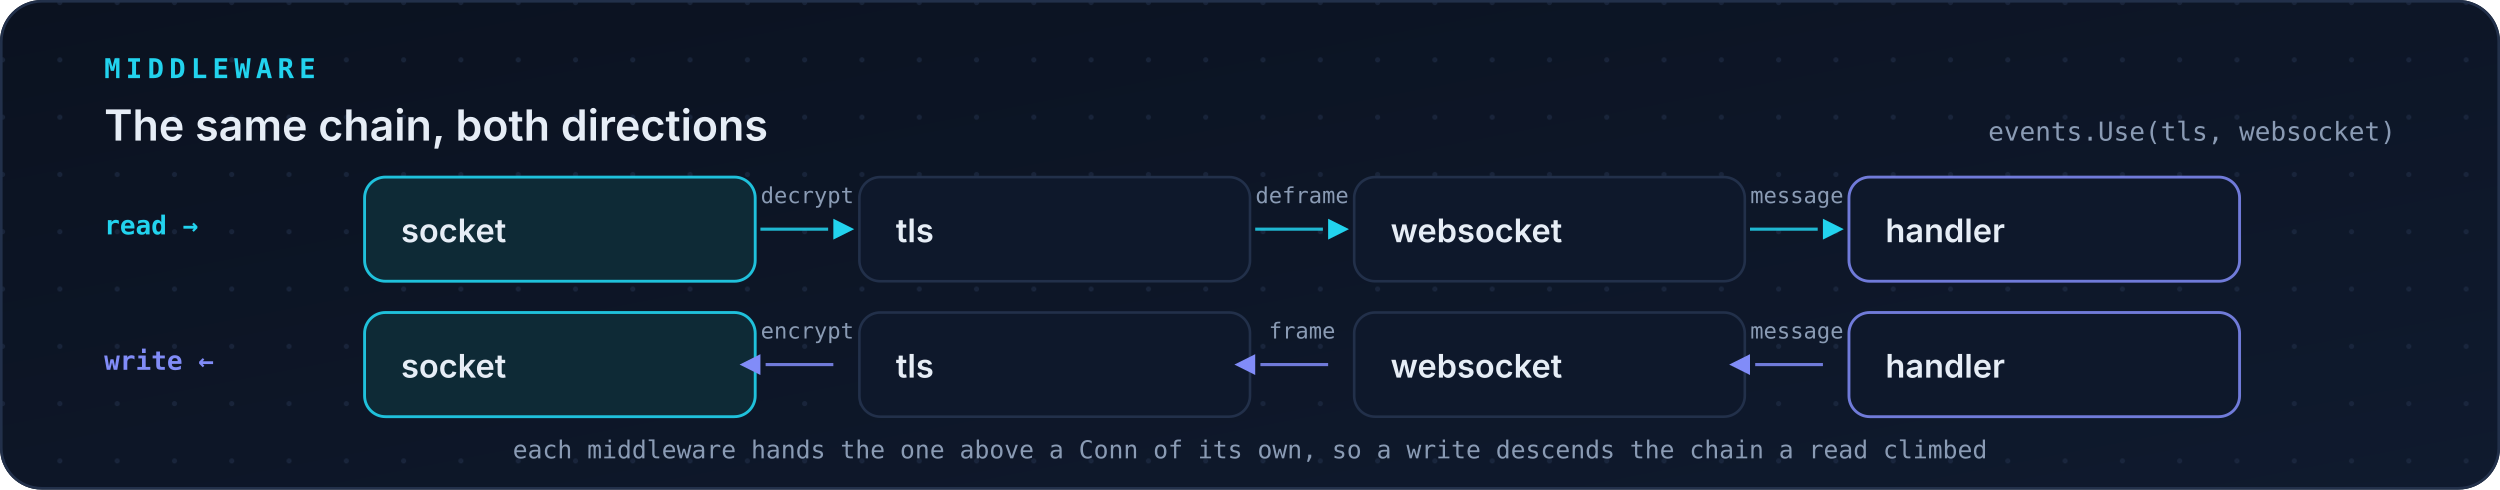
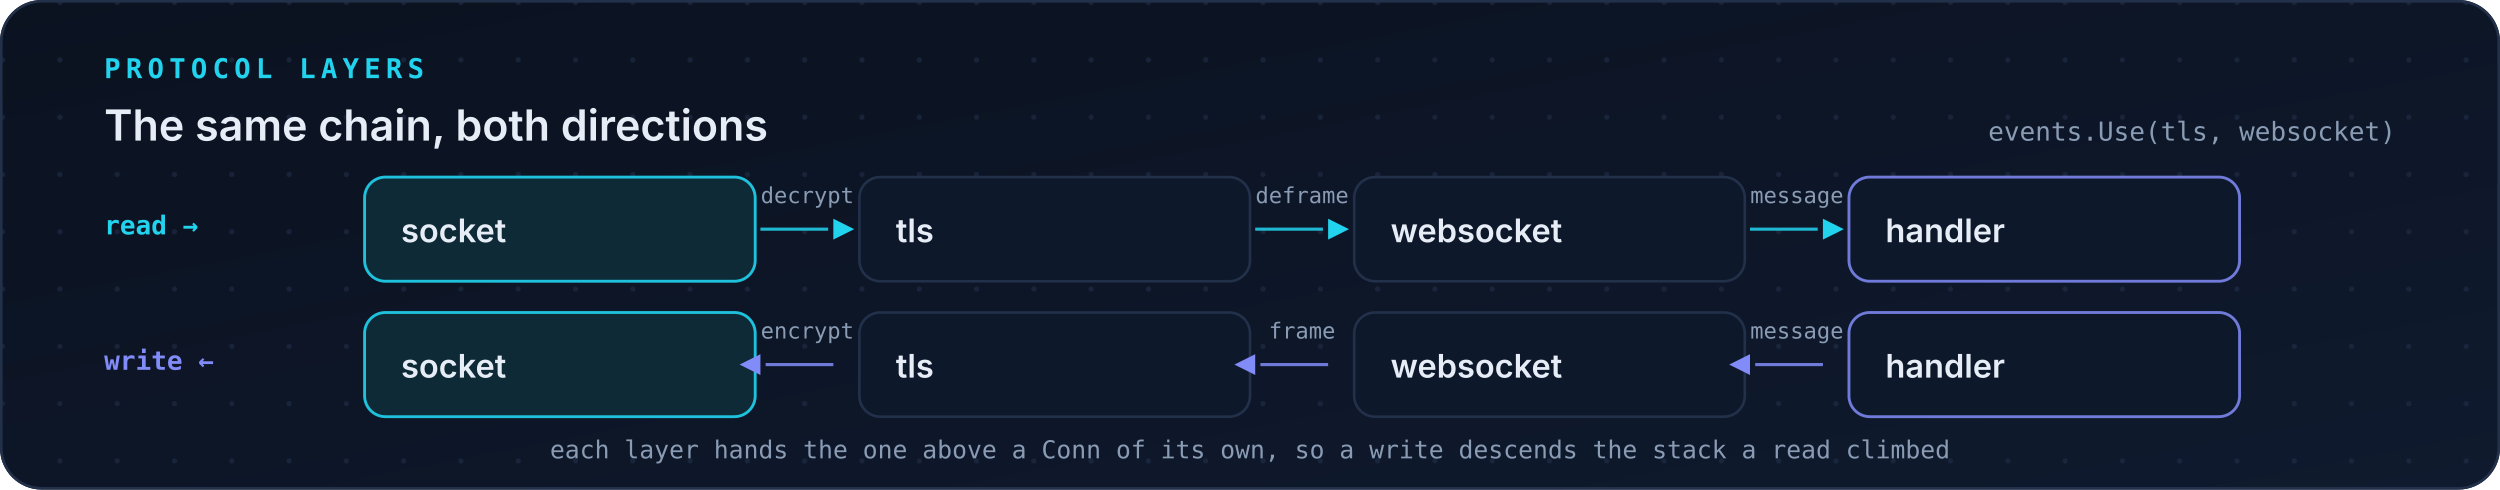
<svg xmlns="http://www.w3.org/2000/svg" width="960" height="188" viewBox="0 0 960 188">
  <defs>
    <linearGradient id="bg" x1="0" y1="0" x2="1" y2="1">
      <stop offset="0" stop-color="#0B1220" />
      <stop offset="1" stop-color="#0F1A2E" />
    </linearGradient>
    <pattern id="dots" width="22" height="22" patternUnits="userSpaceOnUse">
      <circle cx="1" cy="1" r="1" fill="#22304A" />
    </pattern>
  </defs>
  <rect width="960" height="188" rx="16" fill="url(#bg)" />
  <rect width="960" height="188" rx="16" fill="url(#dots)" opacity="0.55" />
  <rect x="0.5" y="0.5" width="959" height="187" rx="15.5" fill="none" stroke="#22304A" />
-   <text x="40.0" y="30.0" font-family="'JetBrains Mono', ui-monospace, SFMono-Regular, Menlo, Consolas, monospace" font-size="10.5" fill="#22D3EE" text-anchor="start" font-weight="600" letter-spacing="2">MIDDLEWARE</text>
+   <text x="40.0" y="30.0" font-family="'JetBrains Mono', ui-monospace, SFMono-Regular, Menlo, Consolas, monospace" font-size="10.5" fill="#22D3EE" text-anchor="start" font-weight="600" letter-spacing="2">PROTOCOL LAYERS</text>
  <text x="40.0" y="54.0" font-family="Inter, -apple-system, BlinkMacSystemFont, 'Segoe UI', Helvetica, Arial, sans-serif" font-size="16.5" fill="#E6EDF6" text-anchor="start" font-weight="600">The same chain, both directions</text>
  <text x="920.0" y="54.0" font-family="'JetBrains Mono', ui-monospace, SFMono-Regular, Menlo, Consolas, monospace" font-size="10" fill="#8A9BB4" text-anchor="end" font-weight="400">events.Use(tls, websocket)</text>
  <text x="40.0" y="90.0" font-family="'JetBrains Mono', ui-monospace, SFMono-Regular, Menlo, Consolas, monospace" font-size="10" fill="#22D3EE" text-anchor="start" font-weight="600">read →</text>
  <text x="40.0" y="142.0" font-family="'JetBrains Mono', ui-monospace, SFMono-Regular, Menlo, Consolas, monospace" font-size="10" fill="#818CF8" text-anchor="start" font-weight="600">write ←</text>
  <rect x="140" y="68" width="150" height="40" rx="8" fill="#0E2A36" stroke="#22D3EE" stroke-opacity="0.9" stroke-width="1.1" />
  <text x="154.0" y="93.0" font-family="Inter, -apple-system, BlinkMacSystemFont, 'Segoe UI', Helvetica, Arial, sans-serif" font-size="12.5" fill="#E6EDF6" text-anchor="start" font-weight="600">socket</text>
  <rect x="330" y="68" width="150" height="40" rx="8" fill="#0E182B" stroke="#22304A" />
  <text x="344.0" y="93.0" font-family="Inter, -apple-system, BlinkMacSystemFont, 'Segoe UI', Helvetica, Arial, sans-serif" font-size="12.5" fill="#E6EDF6" text-anchor="start" font-weight="600">tls</text>
  <rect x="520" y="68" width="150" height="40" rx="8" fill="#0E182B" stroke="#22304A" />
  <text x="534.0" y="93.0" font-family="Inter, -apple-system, BlinkMacSystemFont, 'Segoe UI', Helvetica, Arial, sans-serif" font-size="12.5" fill="#E6EDF6" text-anchor="start" font-weight="600">websocket</text>
  <rect x="710" y="68" width="150" height="40" rx="8" fill="#0E182B" stroke="#818CF8" stroke-opacity="0.85" stroke-width="1.1" />
  <text x="724.0" y="93.0" font-family="Inter, -apple-system, BlinkMacSystemFont, 'Segoe UI', Helvetica, Arial, sans-serif" font-size="12.5" fill="#E6EDF6" text-anchor="start" font-weight="600">handler</text>
  <line x1="292" y1="88" x2="318" y2="88" stroke="#22D3EE" stroke-width="1.2" opacity="0.85" />
  <path d="M328,88 l-8,-4 v8 z" fill="#22D3EE" />
  <text x="310.0" y="78.0" font-family="'JetBrains Mono', ui-monospace, SFMono-Regular, Menlo, Consolas, monospace" font-size="8.5" fill="#8A9BB4" text-anchor="middle" font-weight="400">decrypt</text>
  <line x1="482" y1="88" x2="508" y2="88" stroke="#22D3EE" stroke-width="1.2" opacity="0.85" />
  <path d="M518,88 l-8,-4 v8 z" fill="#22D3EE" />
  <text x="500.0" y="78.0" font-family="'JetBrains Mono', ui-monospace, SFMono-Regular, Menlo, Consolas, monospace" font-size="8.5" fill="#8A9BB4" text-anchor="middle" font-weight="400">deframe</text>
  <line x1="672" y1="88" x2="698" y2="88" stroke="#22D3EE" stroke-width="1.2" opacity="0.85" />
  <path d="M708,88 l-8,-4 v8 z" fill="#22D3EE" />
  <text x="690.0" y="78.0" font-family="'JetBrains Mono', ui-monospace, SFMono-Regular, Menlo, Consolas, monospace" font-size="8.5" fill="#8A9BB4" text-anchor="middle" font-weight="400">message</text>
  <rect x="140" y="120" width="150" height="40" rx="8" fill="#0E2A36" stroke="#22D3EE" stroke-opacity="0.9" stroke-width="1.1" />
  <text x="154.0" y="145.0" font-family="Inter, -apple-system, BlinkMacSystemFont, 'Segoe UI', Helvetica, Arial, sans-serif" font-size="12.5" fill="#E6EDF6" text-anchor="start" font-weight="600">socket</text>
  <rect x="330" y="120" width="150" height="40" rx="8" fill="#0E182B" stroke="#22304A" />
  <text x="344.0" y="145.0" font-family="Inter, -apple-system, BlinkMacSystemFont, 'Segoe UI', Helvetica, Arial, sans-serif" font-size="12.5" fill="#E6EDF6" text-anchor="start" font-weight="600">tls</text>
  <rect x="520" y="120" width="150" height="40" rx="8" fill="#0E182B" stroke="#22304A" />
  <text x="534.0" y="145.0" font-family="Inter, -apple-system, BlinkMacSystemFont, 'Segoe UI', Helvetica, Arial, sans-serif" font-size="12.5" fill="#E6EDF6" text-anchor="start" font-weight="600">websocket</text>
  <rect x="710" y="120" width="150" height="40" rx="8" fill="#0E182B" stroke="#818CF8" stroke-opacity="0.85" stroke-width="1.1" />
  <text x="724.0" y="145.0" font-family="Inter, -apple-system, BlinkMacSystemFont, 'Segoe UI', Helvetica, Arial, sans-serif" font-size="12.5" fill="#E6EDF6" text-anchor="start" font-weight="600">handler</text>
  <line x1="700" y1="140" x2="674" y2="140" stroke="#818CF8" stroke-width="1.2" opacity="0.85" />
  <path d="M664,140 l8,-4 v8 z" fill="#818CF8" />
  <text x="690.0" y="130.0" font-family="'JetBrains Mono', ui-monospace, SFMono-Regular, Menlo, Consolas, monospace" font-size="8.5" fill="#8A9BB4" text-anchor="middle" font-weight="400">message</text>
  <line x1="510" y1="140" x2="484" y2="140" stroke="#818CF8" stroke-width="1.2" opacity="0.85" />
  <path d="M474,140 l8,-4 v8 z" fill="#818CF8" />
  <text x="500.0" y="130.0" font-family="'JetBrains Mono', ui-monospace, SFMono-Regular, Menlo, Consolas, monospace" font-size="8.5" fill="#8A9BB4" text-anchor="middle" font-weight="400">frame</text>
  <line x1="320" y1="140" x2="294" y2="140" stroke="#818CF8" stroke-width="1.2" opacity="0.85" />
  <path d="M284,140 l8,-4 v8 z" fill="#818CF8" />
  <text x="310.0" y="130.0" font-family="'JetBrains Mono', ui-monospace, SFMono-Regular, Menlo, Consolas, monospace" font-size="8.5" fill="#8A9BB4" text-anchor="middle" font-weight="400">encrypt</text>
-   <text x="480.0" y="176.0" font-family="'JetBrains Mono', ui-monospace, SFMono-Regular, Menlo, Consolas, monospace" font-size="9.5" fill="#8A9BB4" text-anchor="middle" font-weight="400">each middleware hands the one above a Conn of its own, so a write descends the chain a read climbed</text>
+   <text x="480.0" y="176.0" font-family="'JetBrains Mono', ui-monospace, SFMono-Regular, Menlo, Consolas, monospace" font-size="9.5" fill="#8A9BB4" text-anchor="middle" font-weight="400">each layer hands the one above a Conn of its own, so a write descends the stack a read climbed</text>
</svg>
